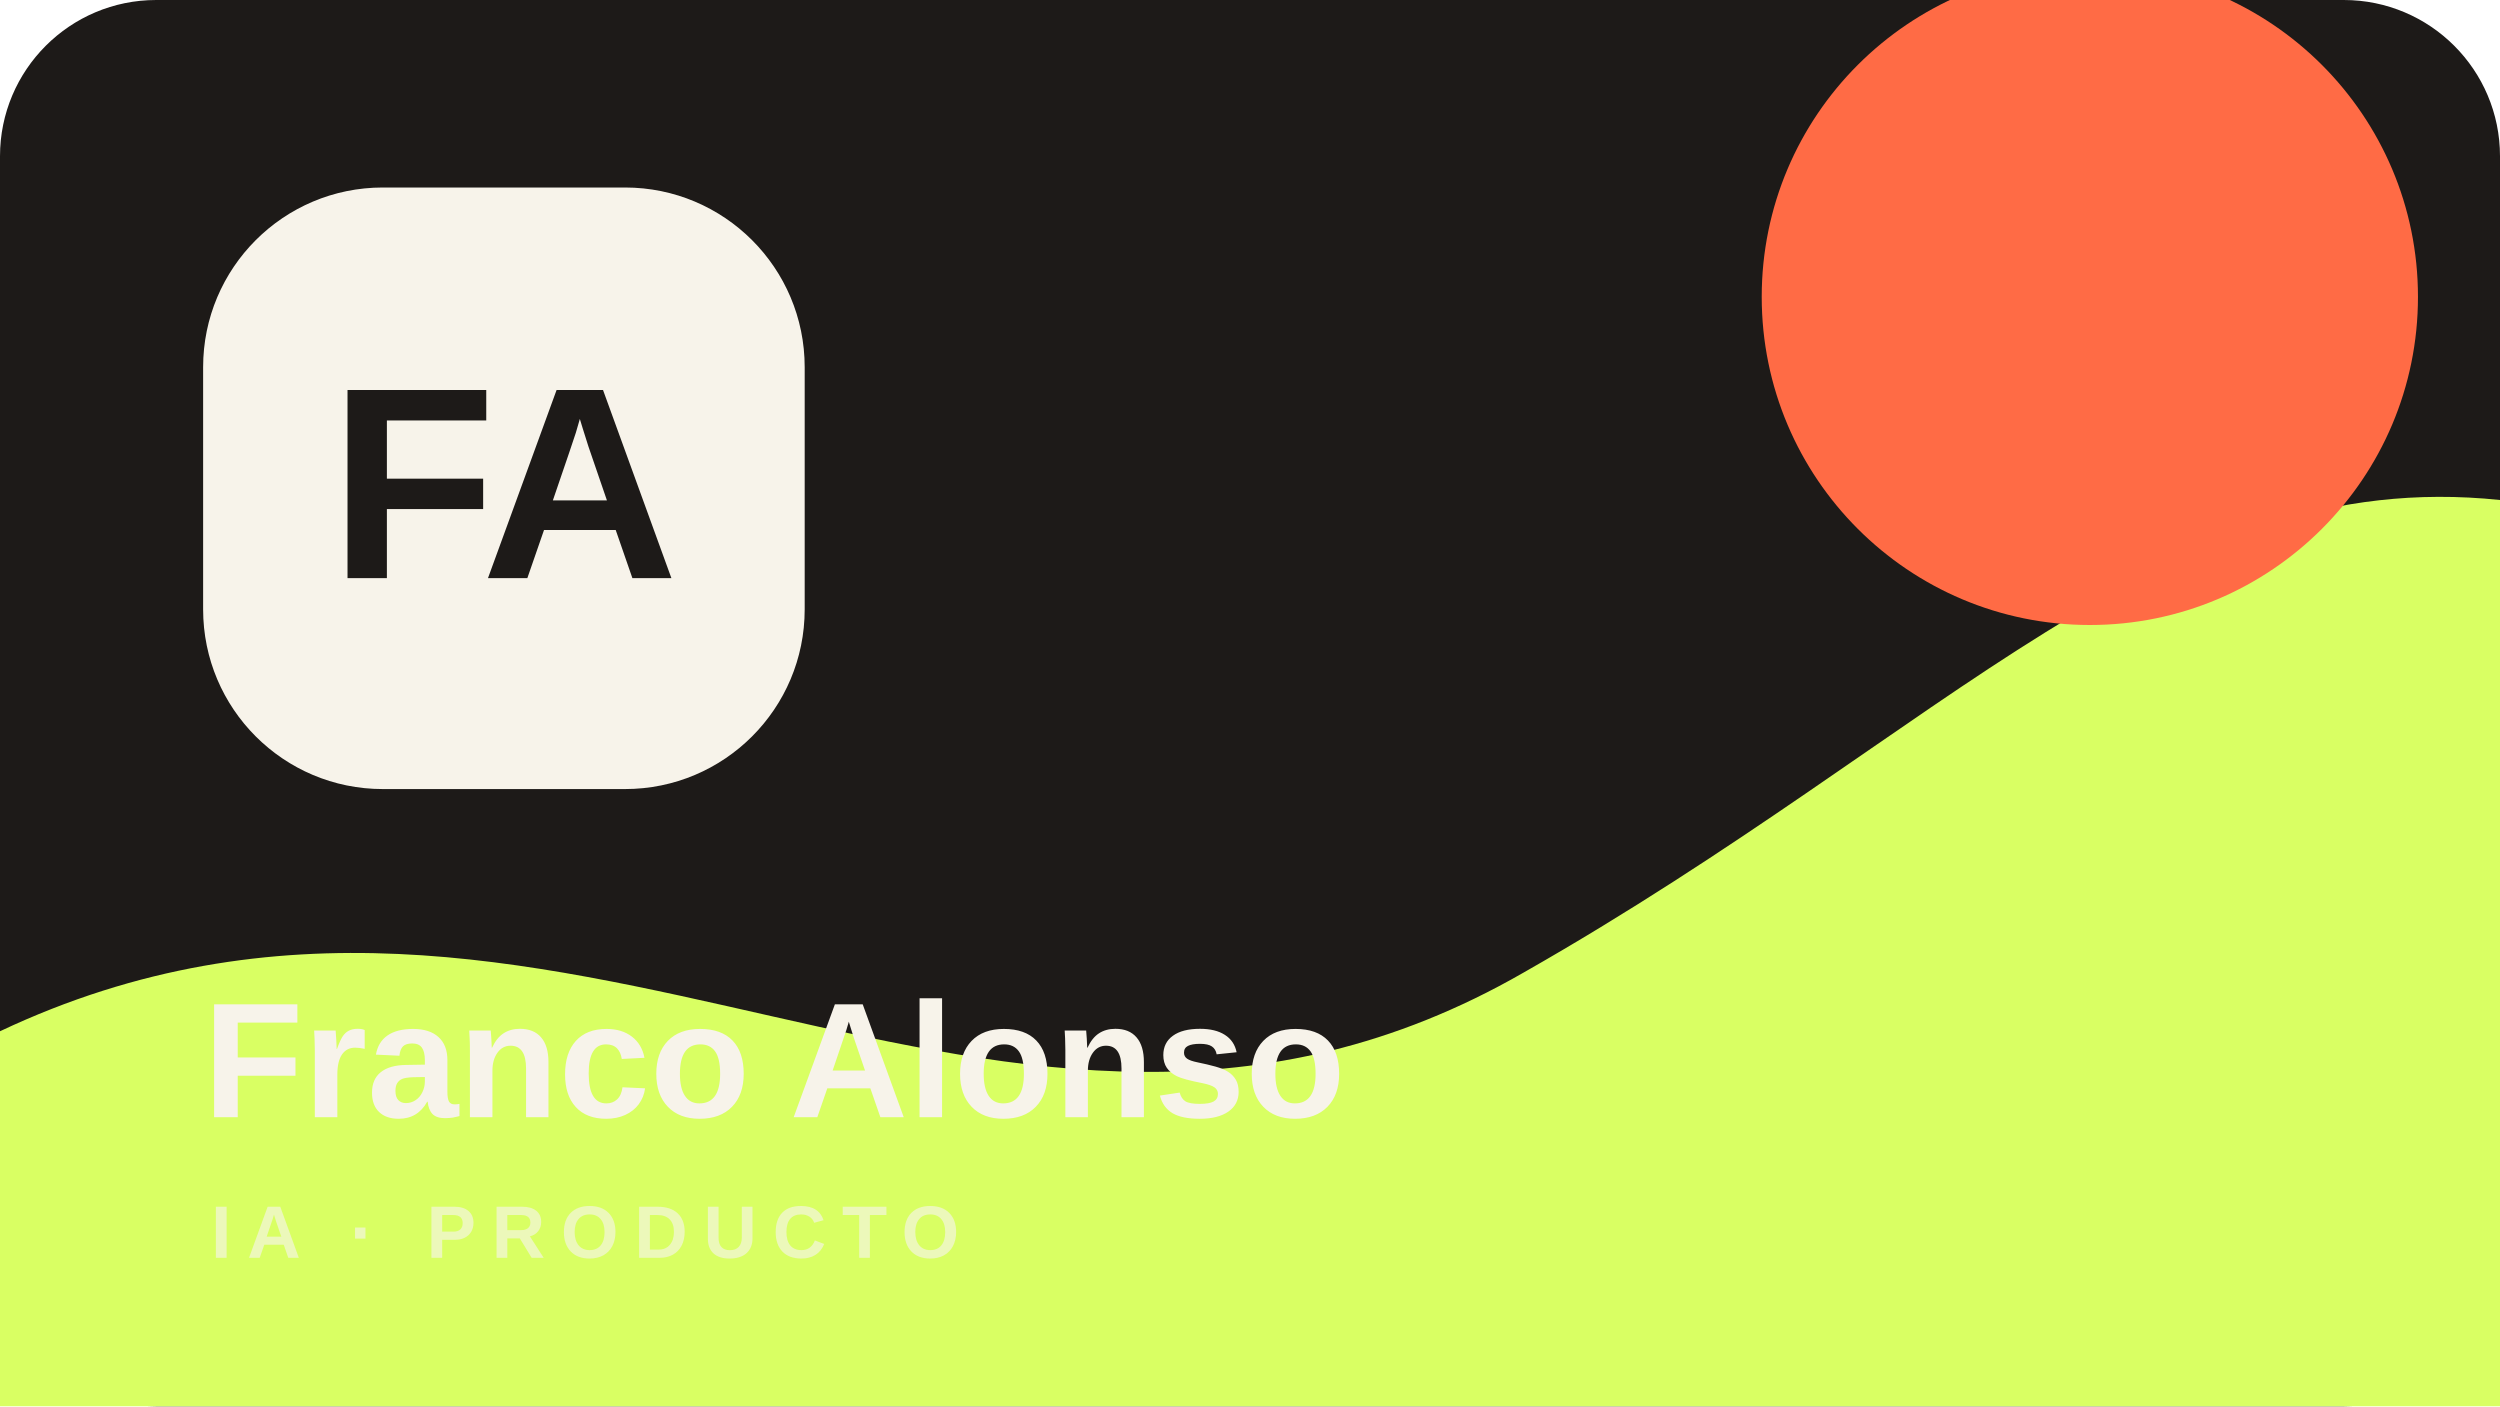
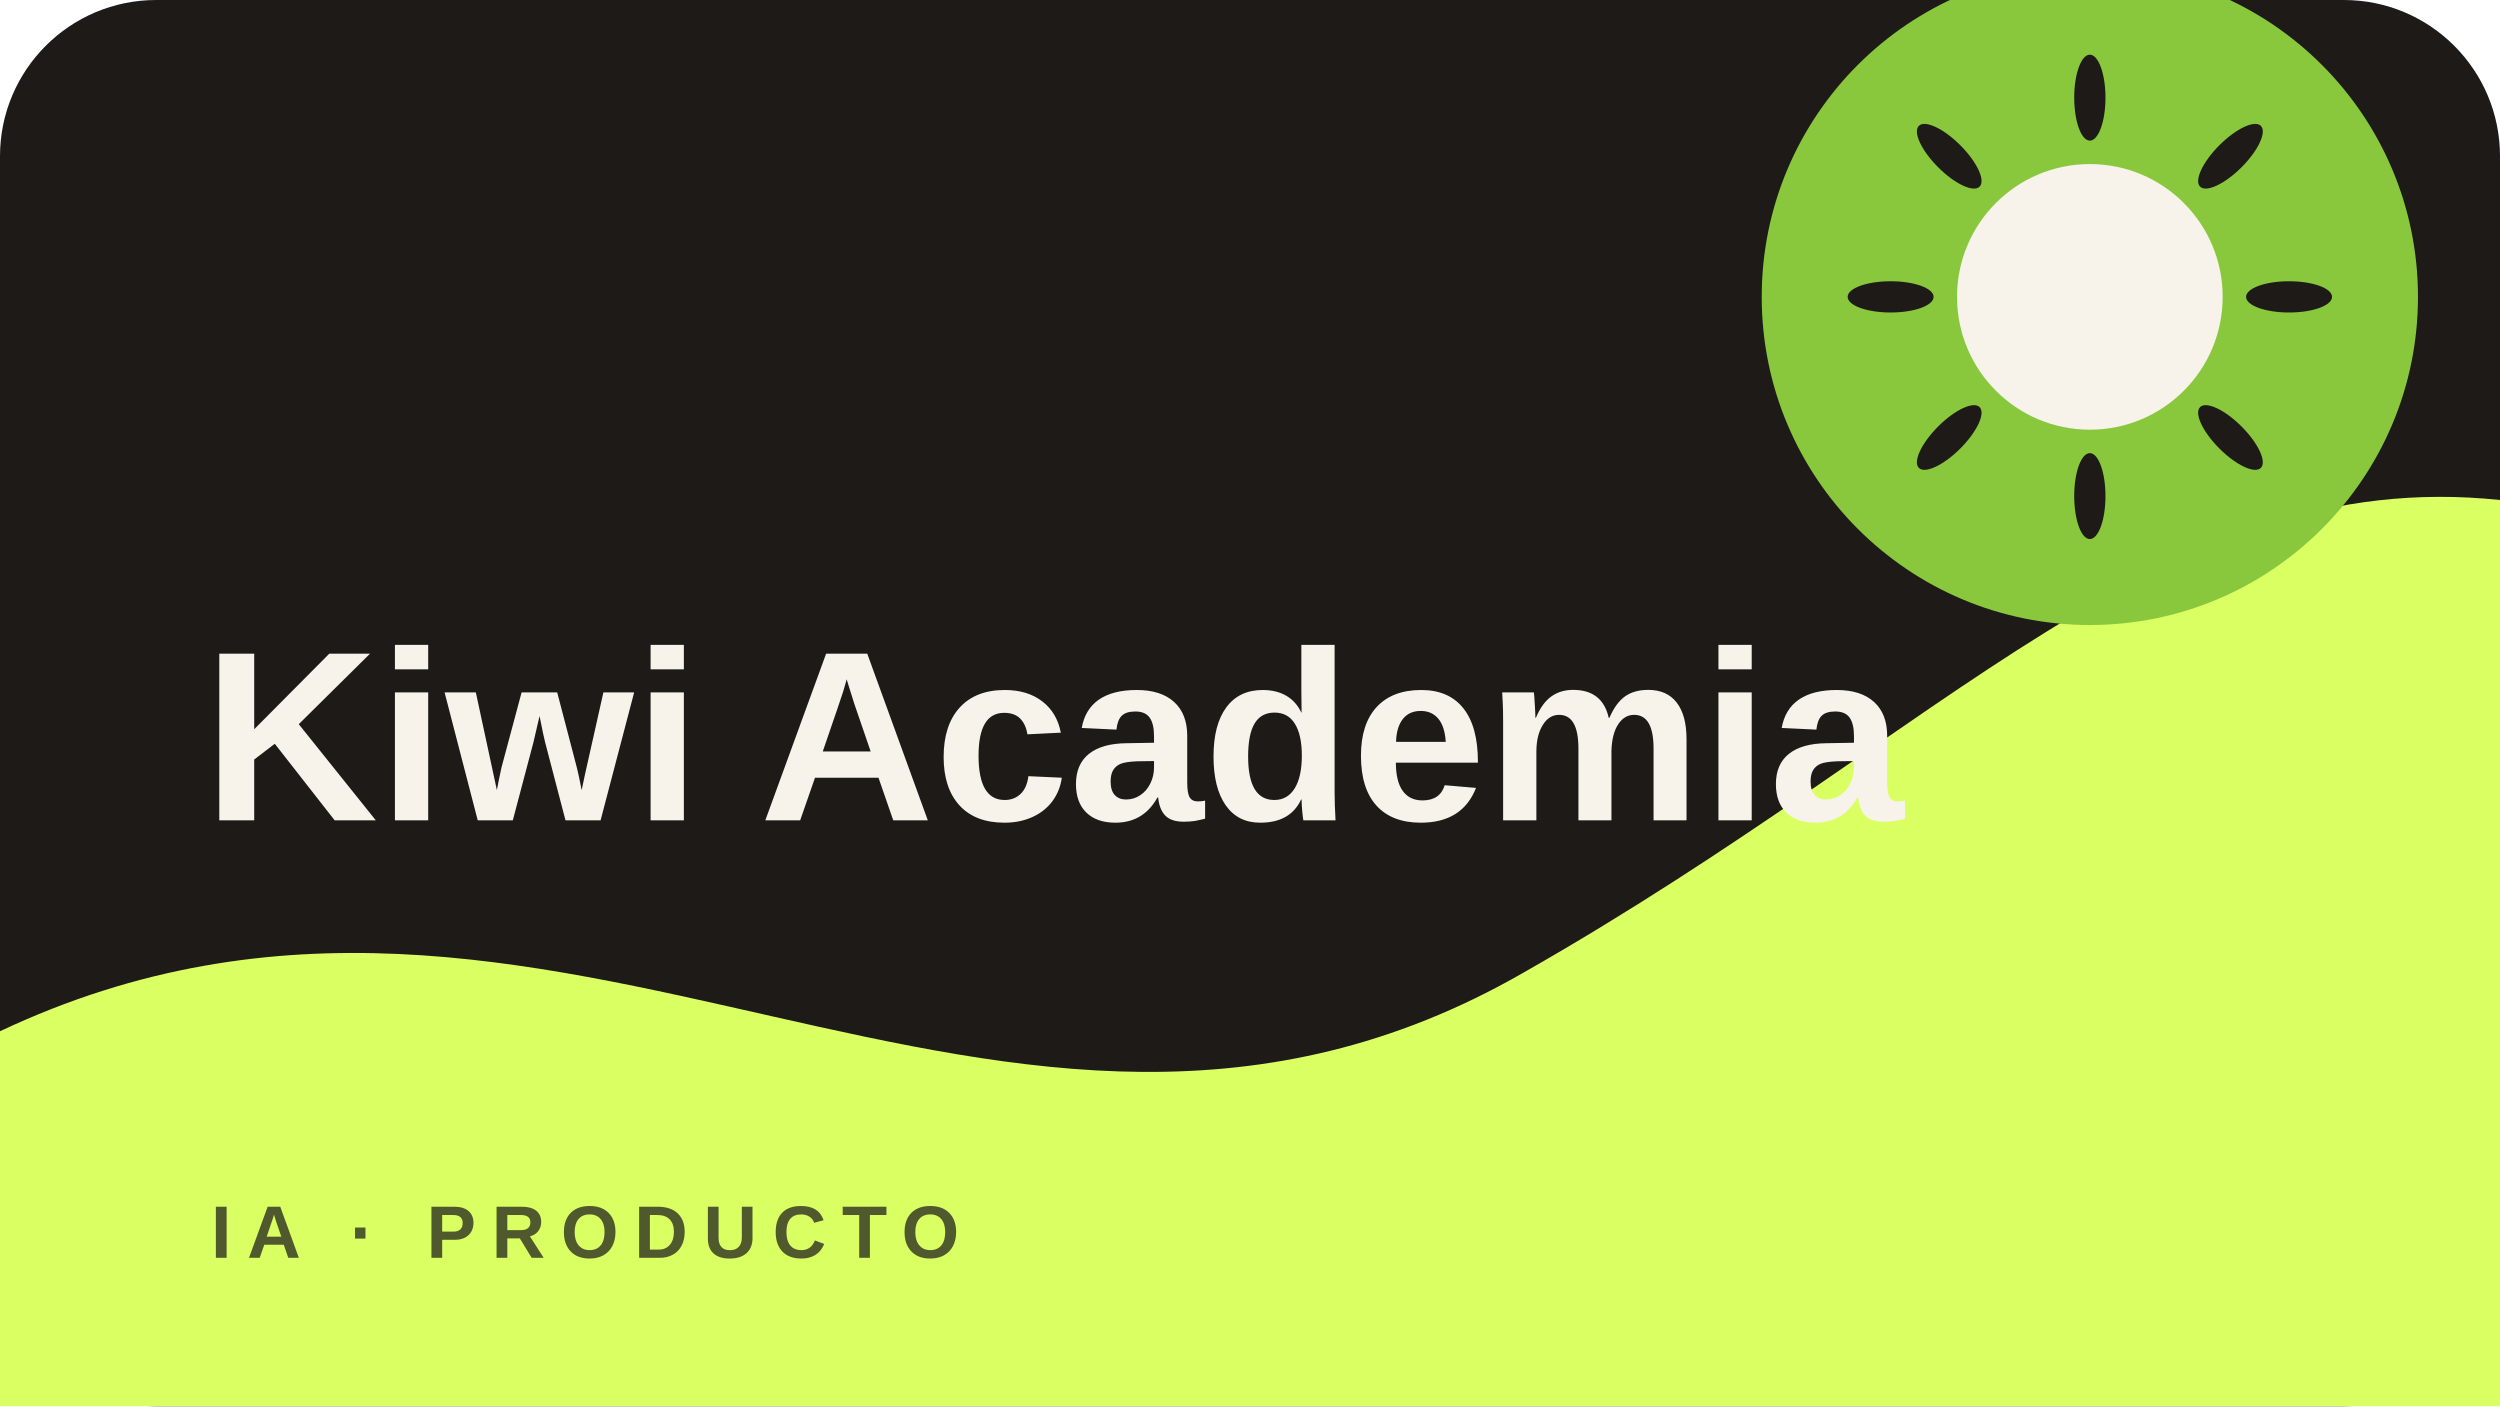
<svg xmlns="http://www.w3.org/2000/svg" width="640" height="360" viewBox="0 0 640 360" fill="none">
  <rect width="640" height="360" rx="40" fill="#1D1A18" />
  <path d="M0 264C142 197 256 326 390 249C499 187 554 119 640 128V360H0V264Z" fill="#D9FF63" />
-   <circle cx="535" cy="76" r="84" fill="#FF6B45" />
-   <rect x="52" y="48" width="154" height="154" rx="46" fill="#F7F3EA" />
-   <text x="129" y="148" text-anchor="middle" fill="#1D1A18" font-family="Arial, sans-serif" font-size="70" font-weight="800">FA</text>
-   <text x="52" y="286" fill="#F7F3EA" font-family="Arial, sans-serif" font-size="42" font-weight="800">Franco Alonso</text>
-   <text x="54" y="322" fill="#F7F3EA" fill-opacity="0.64" font-family="Arial, sans-serif" font-size="19" font-weight="700" letter-spacing="4">IA · PRODUCTO</text>
+   <circle cx="535" cy="76" r="84" fill="#89C83D" />
+   <circle cx="535" cy="76" r="34" fill="#F7F3EA" />
+   <g fill="#1D1A18">
+     <ellipse cx="535" cy="25" rx="4" ry="11" />
+     <ellipse cx="535" cy="127" rx="4" ry="11" />
+     <ellipse cx="484" cy="76" rx="11" ry="4" />
+     <ellipse cx="586" cy="76" rx="11" ry="4" />
+     <ellipse cx="499" cy="40" rx="4" ry="11" transform="rotate(-45 499 40)" />
+     <ellipse cx="571" cy="112" rx="4" ry="11" transform="rotate(-45 571 112)" />
+     <ellipse cx="571" cy="40" rx="4" ry="11" transform="rotate(45 571 40)" />
+     <ellipse cx="499" cy="112" rx="4" ry="11" transform="rotate(45 499 112)" />
+   </g>
+   <text x="52" y="210" fill="#F7F3EA" font-family="Arial, sans-serif" font-size="62" font-weight="800">Kiwi Academia</text>
+   <text x="54" y="322" fill="#1D1A18" fill-opacity="0.72" font-family="Arial, sans-serif" font-size="19" font-weight="700" letter-spacing="4">IA · PRODUCTO</text>
</svg>
